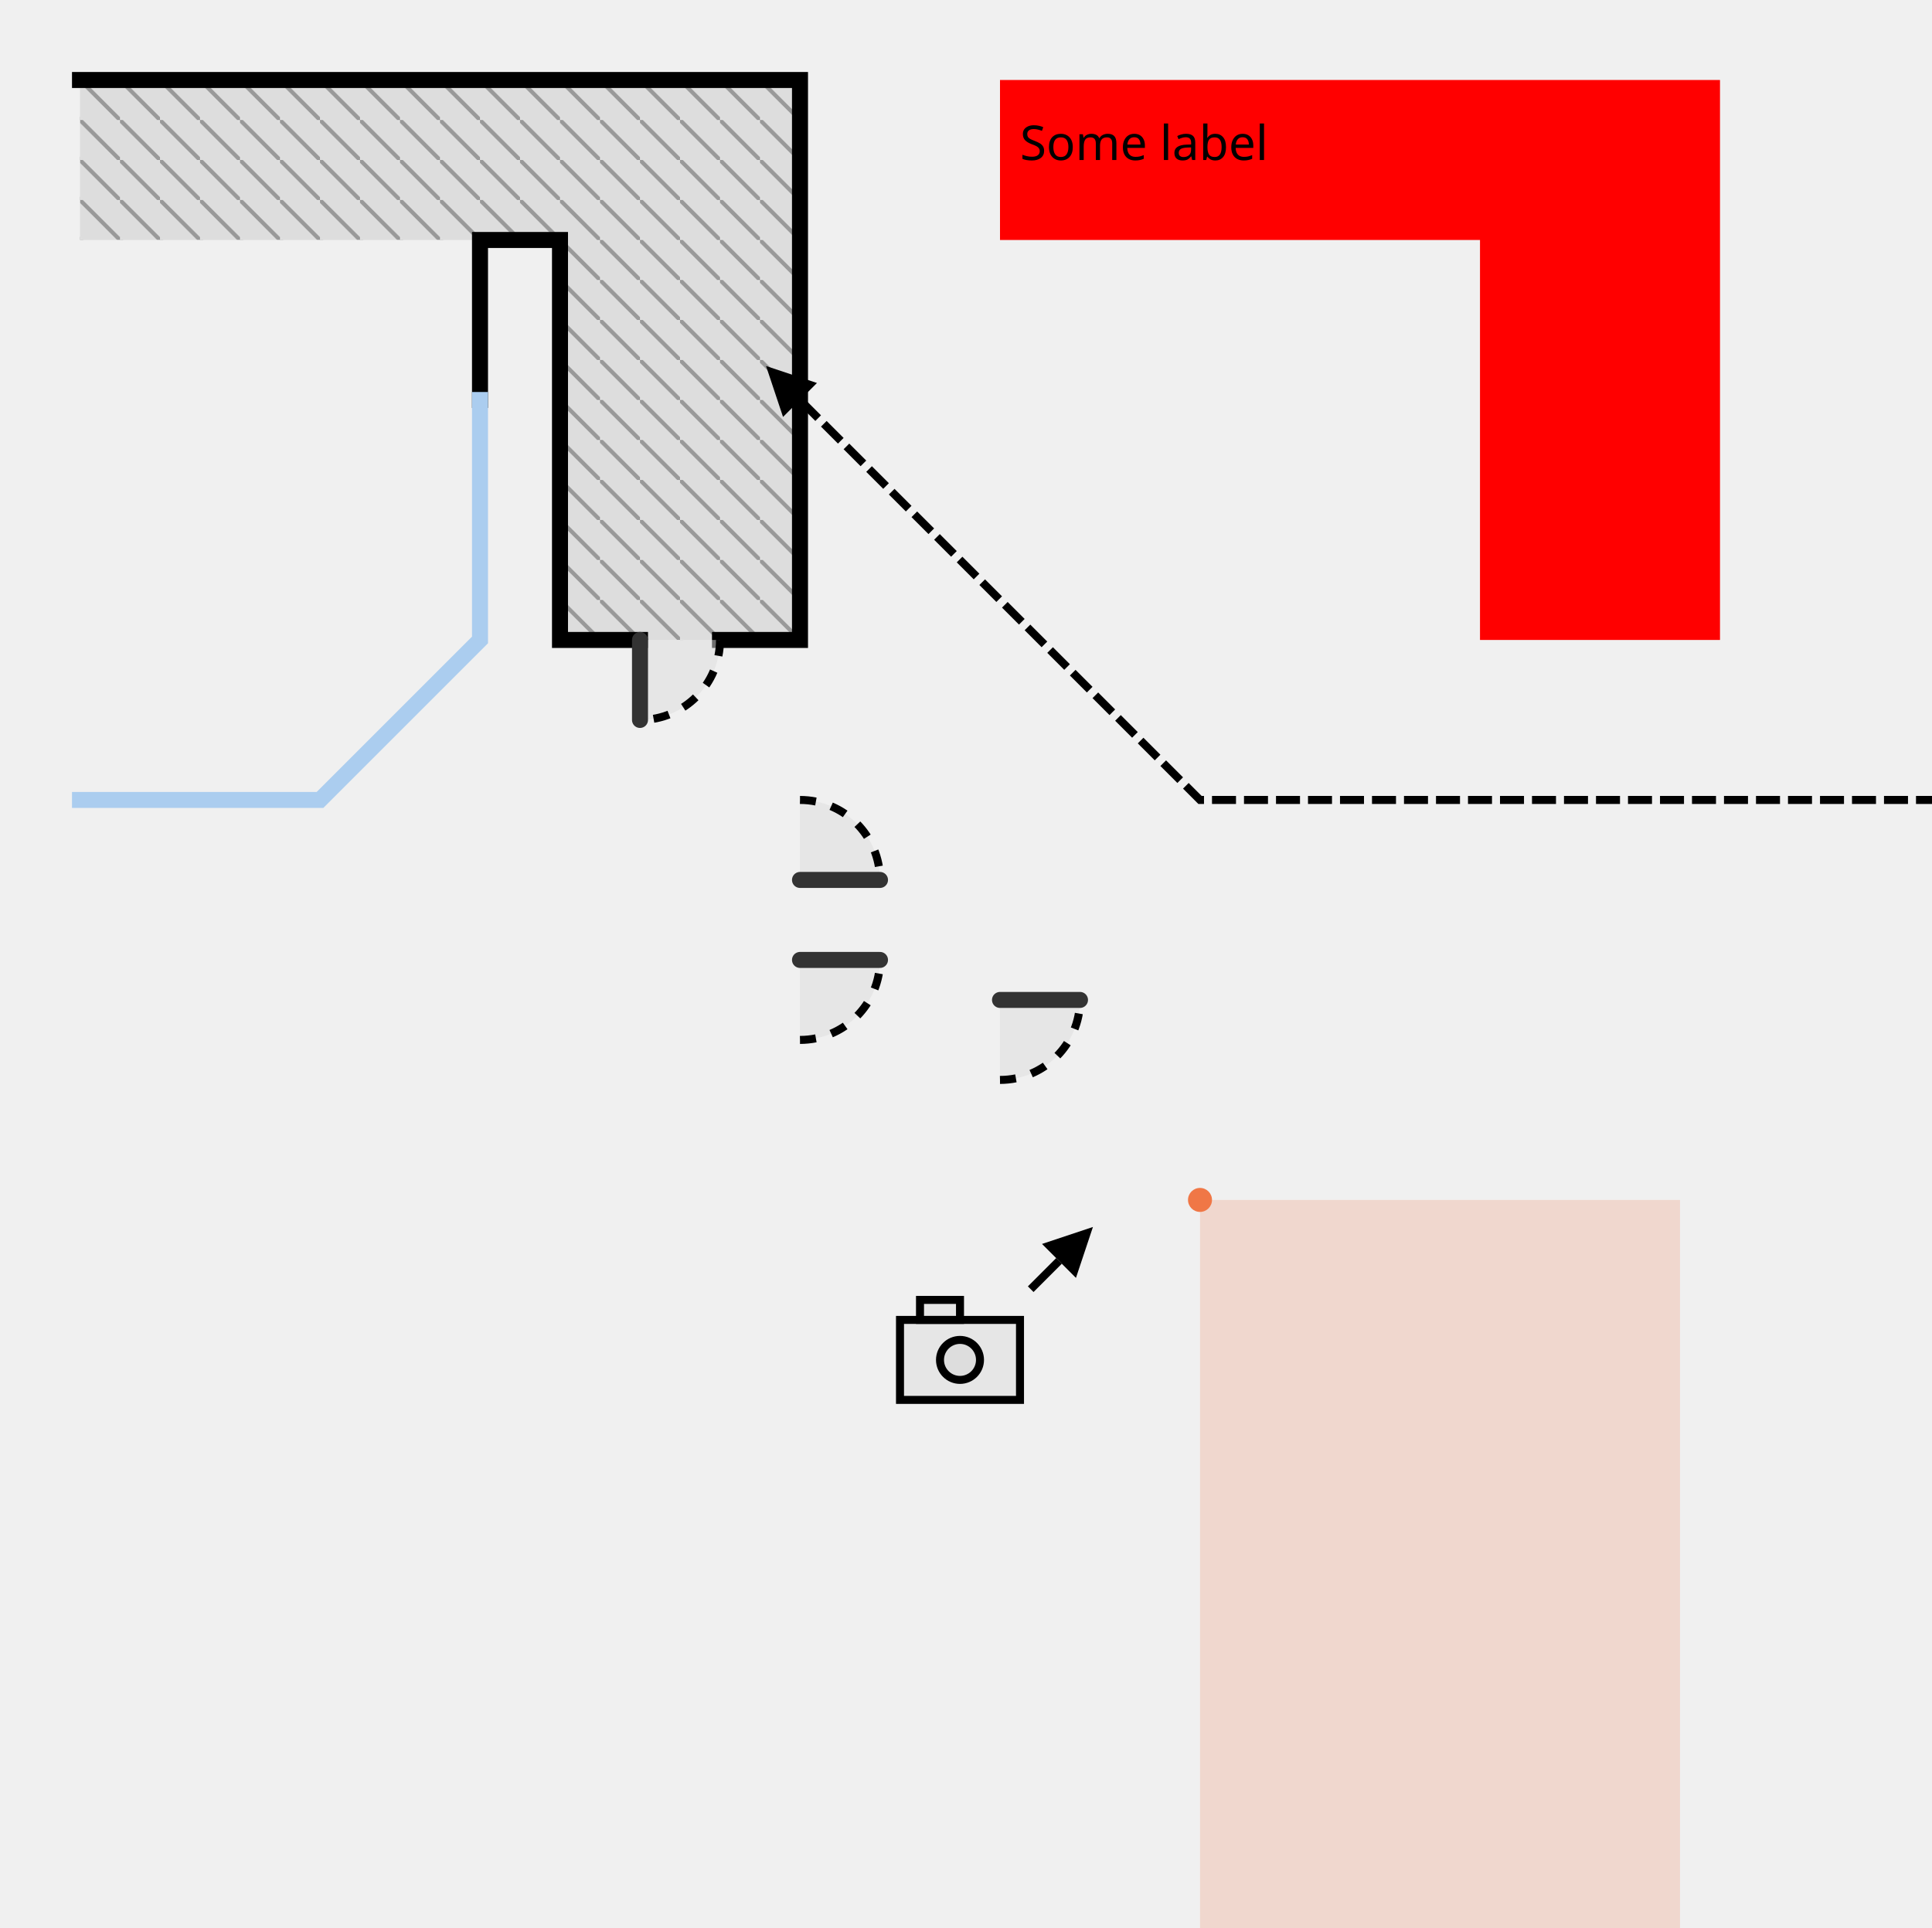
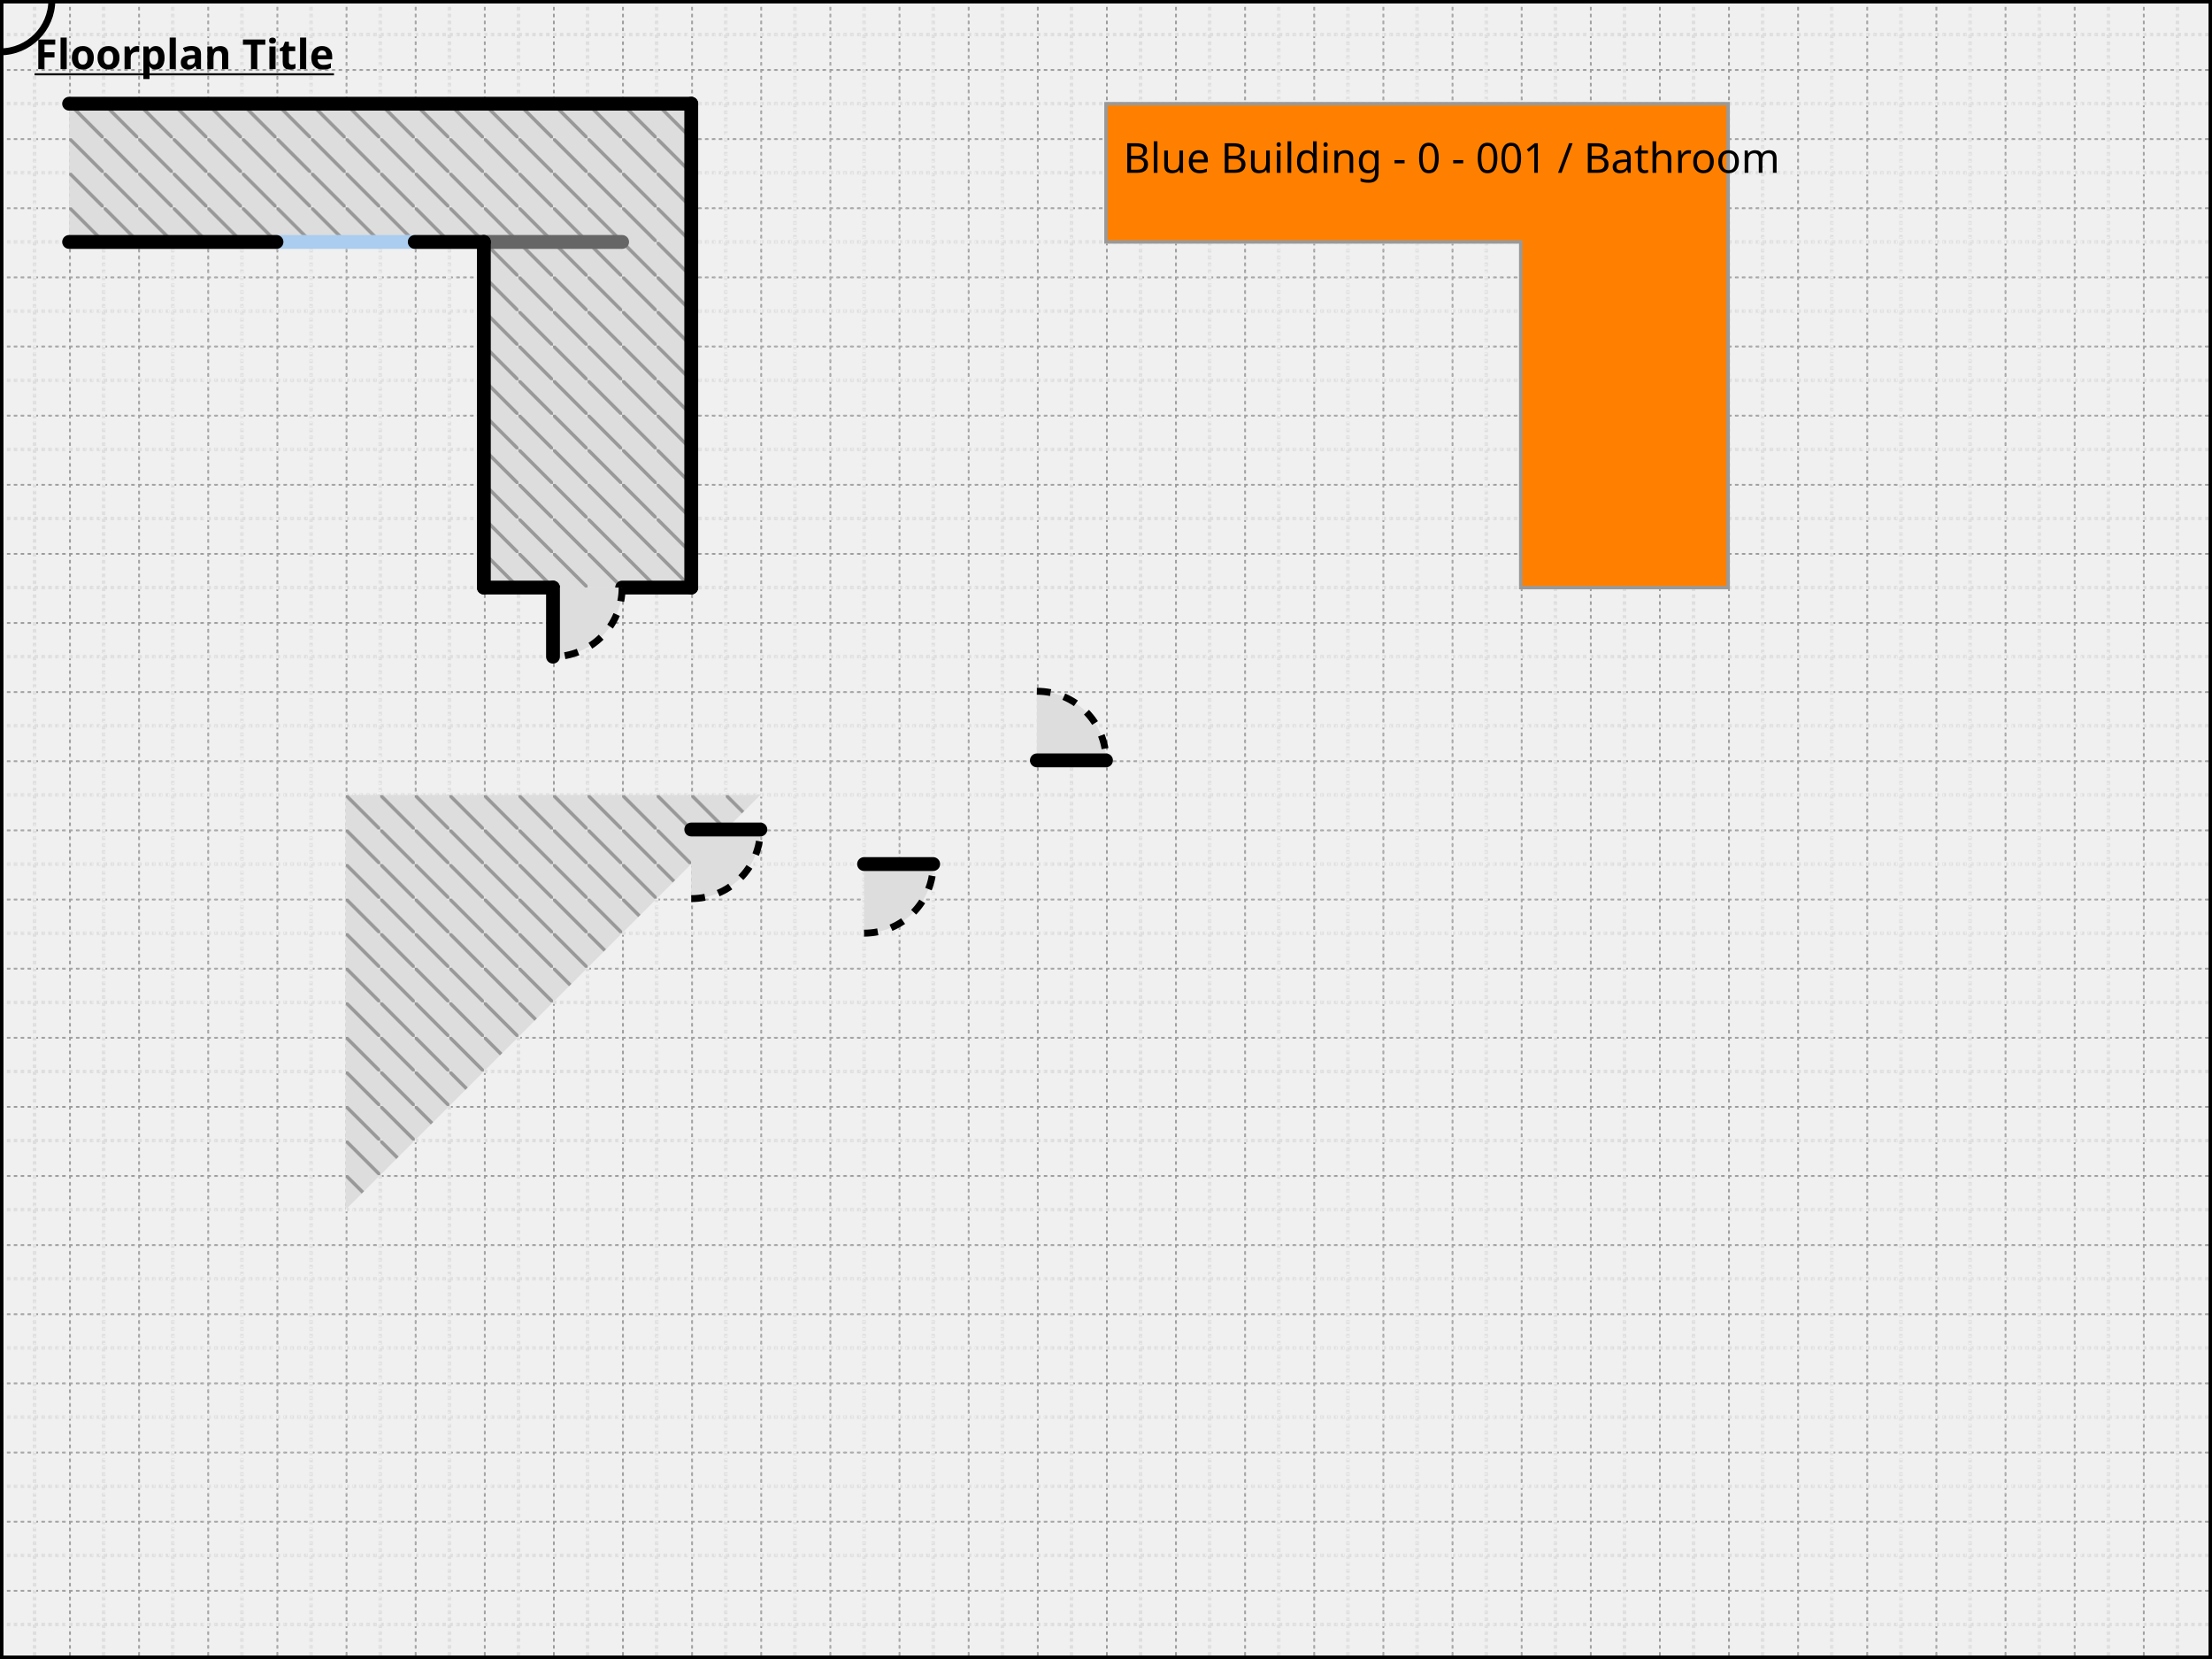
- <svg xmlns="http://www.w3.org/2000/svg" xmlns:xlink="http://www.w3.org/1999/xlink" class="edit" version="1.1">
+ <svg xmlns="http://www.w3.org/2000/svg" xmlns:xlink="http://www.w3.org/1999/xlink" version="1.1" width="640" height="480" class="edit">
  <style type="text/css">
		
+ 			/* Generally */
+ 				#bg		{stroke: none; fill: #FFFFFF;}
+ 				text	{font-family: sans-serif; fill: #000000; text-shadow: 0em 0em 1em #FFFFFF;}
+ 			/* Arrow path (unused) */
+ 				path.arrow	{stroke: #000000; stroke-width: 2; stroke-linecap: round; stroke-linejoin: round; fill: none; stroke-width: 2; stroke-dasharray: 4 4; fill: none; marker-end: url(#arrow-01);}
			/* Images */
				#images {}
			/* Floors */
				#floors				{fill-rule: evenodd;}
- 				#floors .floor_01	{fill: url(#floor_01);}
- 				#floors .floor_02	{fill: url(#floor_02);}
- 				#floors .floor_03	{fill: url(#floor_03);}
- 				#floors .floor_04	{fill: url(#floor_04);}
- 				#floors .floor_05	{fill: url(#floor_05);}
+ 				#floors .floor-01	{fill: url(#floor-01);}
+ 				#floors .floor-02	{fill: url(#floor-02);}
+ 				#floors .floor-03	{fill: url(#floor-03);}
+ 				#floors .floor-04	{fill: url(#floor-04);}
+ 				#floors .floor-05	{fill: url(#floor-05);}
			/* Locations */
- 				#locations text	{font-family: sans-serif; fill: #000000; text-shadow: 0em 0em 0.5em #FFFFFF;}
- 				#locations path	{fill: #666666;}
+ 				#locations path	{fill: #666666; stroke: #999999; stroke-width: 1px;}
				#locations .NULL		path	{}
				#locations .ERROR		path	{}
				#locations .NAD			path	{fill: #169D16;}
				#locations .PRESUME		path	{fill: #FF0000;}
				#locations .R1			path	{fill: #FF0000;}
				#locations .R2			path	{fill: #FF8000;}
				#locations .R3			path	{fill: #FAD500;}
				#locations .unanalysed	path	{}
			/* Walls */
- 				#walls			{stroke-width: 4; stroke-linecap: square; stroke-linejoin: miter; fill: none;}
- 				#walls .wall	{stroke: #000000;}
+ 				#walls			{stroke: #666666; stroke-width: 4; stroke-linecap: round; stroke-linejoin: round; fill: none;}
+ 				#walls .inner	{}
+ 				#walls .outer	{stroke: #000000;}
				#walls .window	{stroke: #ABCDEF;}
			/* Items */
				#items {}
- 			/* Arrows */
- 				#arrows			{stroke: #000000; stroke-width: 2; stroke-linecap: square; stroke-linejoin: miter; fill: none;}
- 				#arrows path	{stroke-width: 2; stroke-dasharray: 4 4; fill: none; marker-end: url(#arrow_01);}
+ 			/* Floorplan Title */
+ 				#title	{font-weight: bold; text-decoration: underline;}
			/* Editor */
- 			 	#editor .point						{visibility: hidden; cursor: pointer;}
- 				#editor .point .point_outer			{fill: #FFFFFF; opacity: 0; stroke: #888; stroke-width: 2;}
- 				#editor .point .point_inner			{fill: #F07746;}
- 				#editor .point:hover .point_outer	{opacity: 0.5;}
- 				#editor .drag						{visibility: hidden; stroke: none; fill: #F07746; fill-opacity: 0.2;}
+ 			 	.point						{cursor: pointer;}
+ 				.point .point-outer			{fill: #FFFFFF; opacity: 0; stroke: #888; stroke-width: 2;}
+ 				.point .point-inner			{fill: #F07746;}
+ 				.point:hover .point-outer	{opacity: 0.5;}
+ 				.dragbox					{visibility: hidden; stroke: none; fill: #F07746; fill-opacity: 0.2;}
+ 				.cursor-simple circle				{stroke-width: 2; stroke: black; fill: none;}
				/* Only When Editing... */
- 					.edit #editor .point,
- 					.edit #editor .drag		{visibility: visible;}
- 					.edit #sketch image:hover			{opacity:.6;}
- 					.edit #sketch #floors path:hover	{fill: #F07746;}
- 					.edit #sketch #locations path:hover	{fill: #F07746;}
- 					.edit #sketch #locations text:hover	{fill: #F07746;}
- 					.edit #sketch #walls path:hover		{stroke: #F07746;}
- 					.edit #sketch #items use:hover		{opacity:.6;}
- 					.edit #sketch #asbestos use:hover	{opacity:.6;}
- 					.edit #sketch #arrows path:hover	{stroke: #F07746; marker-end: url(#arrow_01_hover);}
+ 					.edit #bg								{stroke: #000000; stroke-width: 2; fill: url(#bg-grid);}
+ 					.edit #sketch #floors path:hover,
+ 					.edit #sketch #floors path.selected,
+ 					.edit #sketch #locations path:hover,
+ 					.edit #sketch #locations path.selected,
+ 					.edit #sketch #locations text:hover,
+ 					.edit #sketch #locations text.selected	{fill: #F07746;}
+ 					.edit #sketch #walls line:hover,
+ 					.edit #sketch #walls line.selected		{stroke: #F07746;}
+ 					.edit #sketch image:hover,
+ 					.edit #sketch image.selected,
+ 					.edit #sketch #items use:hover,
+ 					.edit #sketch #items use.selected		{opacity:.6;}
+ 					.edit #sketch #arrows path:hover,
+ 					.edit #sketch #arrows path.selected		{stroke: #F07746; marker-end: url(#arrow-01-hover);}
		
	</style>
  <defs>
-     <pattern id="floor_01" x="0" y="0" width="10" height="10" patternUnits="userSpaceOnUse">
+     <pattern id="bg-grid" x="0" y="0" width="20" height="20" patternUnits="userSpaceOnUse" stroke-dasharray="1, 1" stroke-width="1">
+       <line x1="0" y1="0" x2="0" y2="20" stroke="#999999" />
+       <line x1="0" y1="0" x2="20" y2="0" stroke="#999999" />
+       <line x1="10" y1="0" x2="10" y2="20" stroke="#DDDDDD" />
+       <line x1="0" y1="10" x2="20" y2="10" stroke="#DDDDDD" />
+     </pattern>
+     <pattern id="floor-01" x="0" y="0" width="10" height="10" patternUnits="userSpaceOnUse">
      <rect x="0" y="0" height="10" width="10" fill="#DDDDDD" />
      <line x1="10" y1="10" x2="0" y2="0" stroke="#999999" stroke-width="1" />
    </pattern>
-     <pattern id="floor_02" x="0" y="0" width="10" height="10" patternUnits="userSpaceOnUse">
+     <pattern id="floor-02" x="0" y="0" width="10" height="10" patternUnits="userSpaceOnUse">
      <rect x="0" y="0" height="10" width="10" fill="#DDDDDD" />
      <line x1="0" y1="10" x2="10" y2="0" stroke="#999999" stroke-width="1" />
    </pattern>
-     <pattern id="floor_03" x="0" y="0" width="10" height="10" patternUnits="userSpaceOnUse">
+     <pattern id="floor-03" x="0" y="0" width="10" height="10" patternUnits="userSpaceOnUse">
      <rect x="0" y="0" height="10" width="10" fill="#DDDDDD" />
      <line x1="0" y1="10" x2="10" y2="0" stroke="#999999" stroke-width="1" />
      <line x1="10" y1="10" x2="0" y2="0" stroke="#999999" stroke-width="1" />
    </pattern>
-     <pattern id="floor_04" x="0" y="0" width="6" height="6" patternUnits="userSpaceOnUse">
+     <pattern id="floor-04" x="0" y="0" width="6" height="6" patternUnits="userSpaceOnUse">
      <rect x="0" y="0" height="6" width="6" fill="#DDDDDD" />
      <circle cx="3" cy="3" r="1" fill="#999999" />
    </pattern>
-     <pattern id="floor_05" x="5" y="5" width="10" height="10" patternUnits="userSpaceOnUse">
+     <pattern id="floor-05" x="5" y="5" width="10" height="10" patternUnits="userSpaceOnUse">
      <rect x="0" y="0" height="10" width="10" fill="#DDDDDD" />
      <line x1="0" y1="0" x2="10" y2="0" stroke="#999999" stroke-width="1" />
      <line x1="0" y1="0" x2="0" y2="10" stroke="#999999" stroke-width="1" />
    </pattern>
    <g id="camera">
      <path d="M-15,-10 L15,-10 L15,10 L-15,10 z" fill="#DDDDDD" fill-opacity="0.5" stroke="#000000" stroke-width="2" />
      <path d="M-10,-10 L-10,-15 L0,-15 L0,-10 z" fill="#DDDDDD" fill-opacity="0.5" stroke="#000000" stroke-width="2" />
      <circle cx="0" cy="0" r="5" fill="#DDDDDD" stroke="#000000" stroke-width="2" />
    </g>
-     <g id="camera_arrow">
-       <path d="M0,-25 L0,-35" fill="none" stroke="#000000" stroke-width="2" style="marker-end: url(#arrow_01);" />
+     <g id="camera-arrow">
+       <path d="M0,-25 L0,-35" fill="none" stroke="#000000" stroke-width="2" style="marker-end: url(#arrow-01);" />
    </g>
-     <g id="item001">
-       <path d="M0,20 a20,20 0 0,0 20,-20 L0,0" fill="#DDDDDD" fill-opacity="0.5" stroke="#000000" stroke-width="2" stroke-dasharray="4, 4" />
-       <line x1="0" y1="0" x2="20" y2="0" stroke="#333333" stroke-width="4" stroke-linecap="round" />
+     <g id="door-01">
+       <path d="M0,20 a20,20 0 0,0 20,-20 L0,0" fill="#DDDDDD" stroke="#000000" stroke-width="2" stroke-dasharray="4, 4" />
+       <line x1="0" y1="0" x2="20" y2="0" stroke="#000000" stroke-width="4" stroke-linecap="round" />
    </g>
-     <marker id="arrow_01" viewBox="0 0 10 10" refX="0" refY="5" markerUnits="strokeWidth" markerWidth="8" markerHeight="6" orient="auto">
+     <g id="door-02">
+       <use xlink:href="#door-01" transform="scale(1,-1)" />',
+ 		</g>
+     <marker id="arrow-01" viewBox="0 0 10 10" refX="0" refY="5" markerUnits="strokeWidth" markerWidth="8" markerHeight="6" orient="auto">
      <path d="M0,0 L10,5 L 0,10 z" fill="#000000" />
    </marker>
-     <marker id="arrow_01_hover" viewBox="0 0 10 10" refX="0" refY="5" markerUnits="strokeWidth" markerWidth="8" markerHeight="6" orient="auto">
+     <marker id="arrow-01-hover" viewBox="0 0 10 10" refX="0" refY="5" markerUnits="strokeWidth" markerWidth="8" markerHeight="6" orient="auto">
      <path d="M0,0 L10,5 L 0,10 z" fill="#F07746" />
    </marker>
+     <g id="point" class="point">
+       <circle class="point-outer" r="10" />
+       <circle class="point-inner" r="3" />
+     </g>
+     <g id="cursor-simple" class="cursor-simple">
+       <circle cx="0" cy="0" r="15" />
+     </g>
  </defs>
  <g id="sketch">
+     <rect id="bg" x="0" y="0" width="640" height="480" />
    <g id="images" />
    <g id="floors">
-       <path class="floor_01" transform="translate(20,20)" d="M0,0 L180,0 L180,140 L120,140 L120,40 L0,40" />
+       <path class="floor-01" transform="translate(20,30)" d="M0,0 L180,0 L180,140 L120,140 L120,40 L0,40 M200,200 L80,200 L80,320" />
    </g>
    <g id="locations">
-       <g class="R1" transform="translate(250,20)">
-         <path d="M0,0 L180,0 L180,140 L120,140 L120,40 L0,40" />
-         <text transform="translate(5,20)">Some label</text>
+       <g class="R2" transform="translate(320,30)">
+         <path d="M0,0 L180,0 L180,140 L120,140 L120,40 L0,40 Z" />
+         <text transform="translate(5,20)">Blue Building - 0 - 001 / Bathroom</text>
      </g>
    </g>
    <g id="walls">
-       <path class="wall" transform="translate(20,20)" d="M0,0 L180,0 L180,140 L160,140" />
-       <path class="wall" transform="translate(160,160)" d="M0,0 L-20,0 L-20,-100 L-40,-100 L-40,-60" />
-       <path class="window" transform="translate(120,100)" d="M0,0 L0,60 L-40,100 L-100,100" />
+       <line class="window" x1="120" y1="70" x2="80" y2="70" />
+       <line class="inner" x1="140" y1="70" x2="180" y2="70" />
+       <line class="outer" x1="20" y1="30" x2="200" y2="30" />
+       <line class="outer" x1="200" y1="30" x2="200" y2="170" />
+       <line class="outer" x1="200" y1="170" x2="180" y2="170" />
+       <line class="outer" x1="160" y1="170" x2="140" y2="170" />
+       <line class="outer" x1="140" y1="170" x2="140" y2="70" />
+       <line class="outer" x1="140" y1="70" x2="120" y2="70" />
+       <line class="outer" x1="80" y1="70" x2="20" y2="70" />
    </g>
    <g id="items">
-       <use xlink:href="#item001" transform="translate(250,250)" />
-       <use xlink:href="#item001" transform="translate(200,240)" />
-       <use xlink:href="#item001" transform="translate(200,220) scale(1, -1)" />
-       <use xlink:href="#item001" transform="translate(160,160) rotate(90) scale(1,-1)" />
-       <g transform="translate(240,340)">
-         <use xlink:href="#camera" />
-         <use xlink:href="#camera_arrow" transform="rotate(45)" />
-       </g>
+       <use xlink:href="#door-01" transform="translate(250,250)" />
+       <use xlink:href="#door-01" transform="translate(200,240)" />
+       <use xlink:href="#door-02" transform="translate(300,220)" />
+       <use xlink:href="#door-02" transform="translate(160,170) rotate(90)" />
    </g>
-     <g id="arrows">
-       <path transform="translate(500,200)" d="M0,0 L-200,0 L-300,-100" />
+     <text id="title" transform="translate(10,20)">Floorplan Title</text>
+     <g id="points" />
+     <g id="cursor">
+       <use xlink:href="#cursor-simple" />
    </g>
  </g>
-   <g id="editor">
-     <rect id="drag" class="drag" x="300" y="300" height="200" width="120" />
-     <g id="point" class="point" transform="translate(300,300)">
-       <circle class="point_outer" r="10" />
-       <circle class="point_inner" r="3" />
-     </g>
-     <g id="ui" />
-   </g>
</svg>
